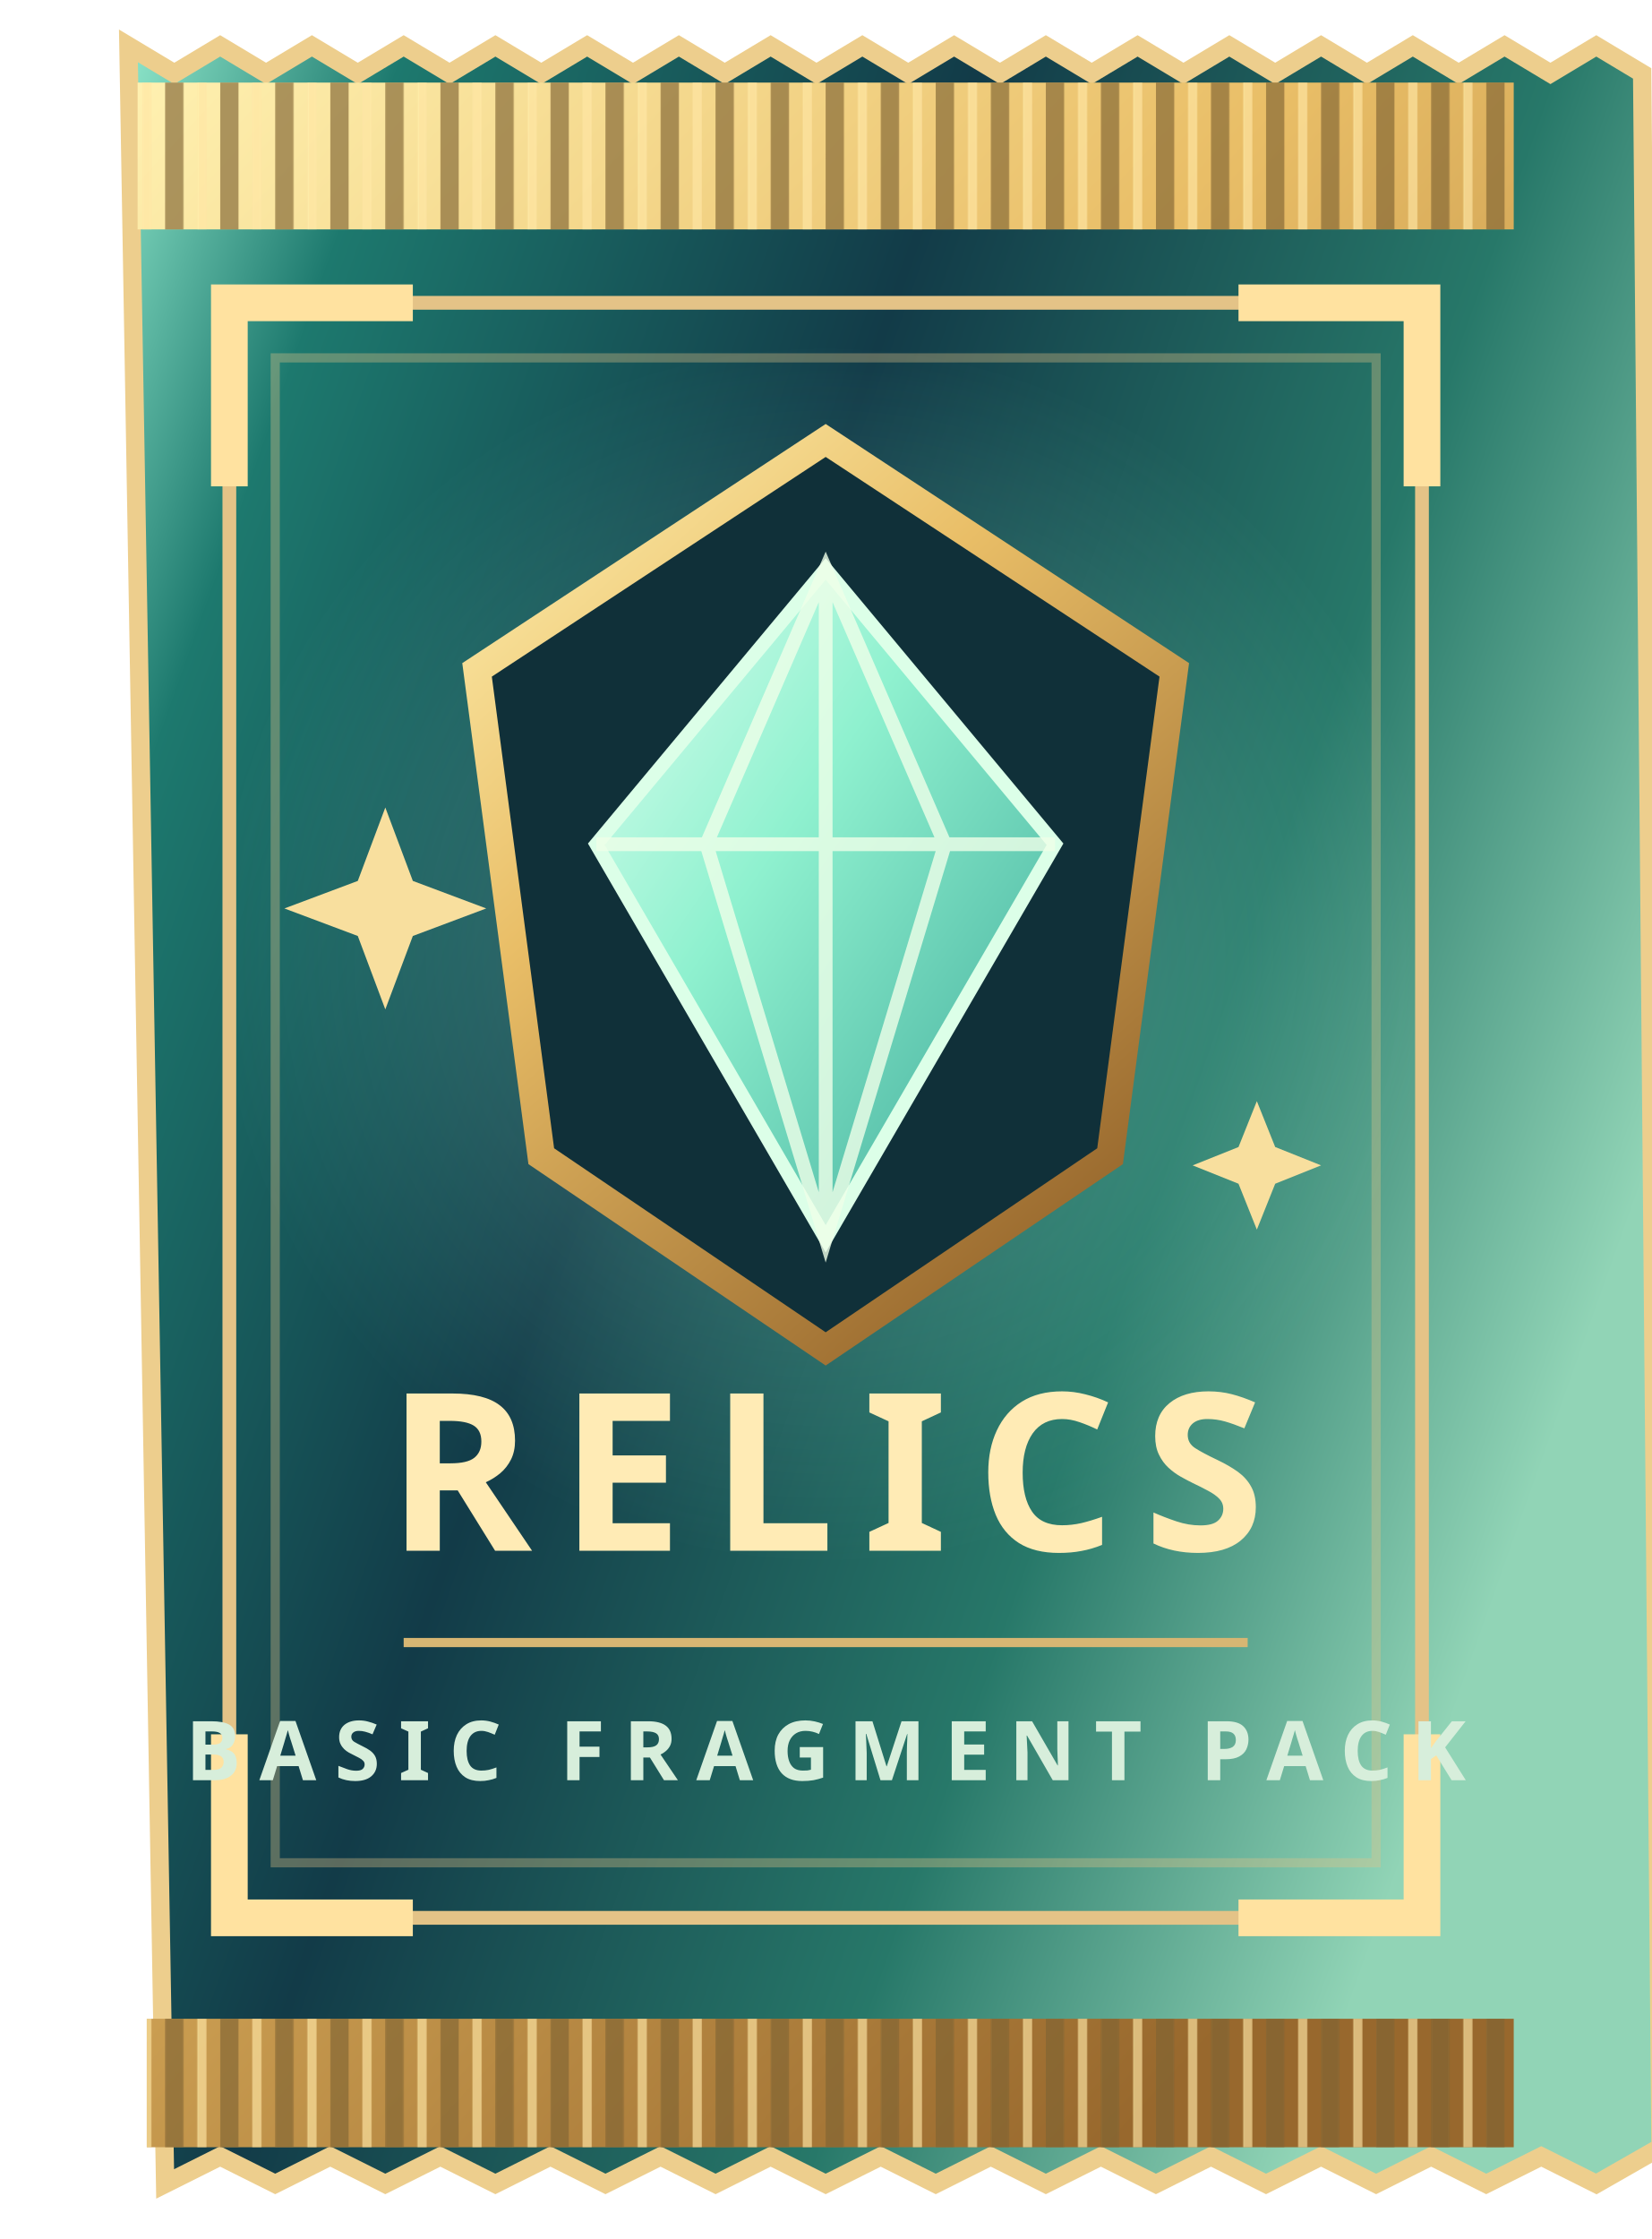
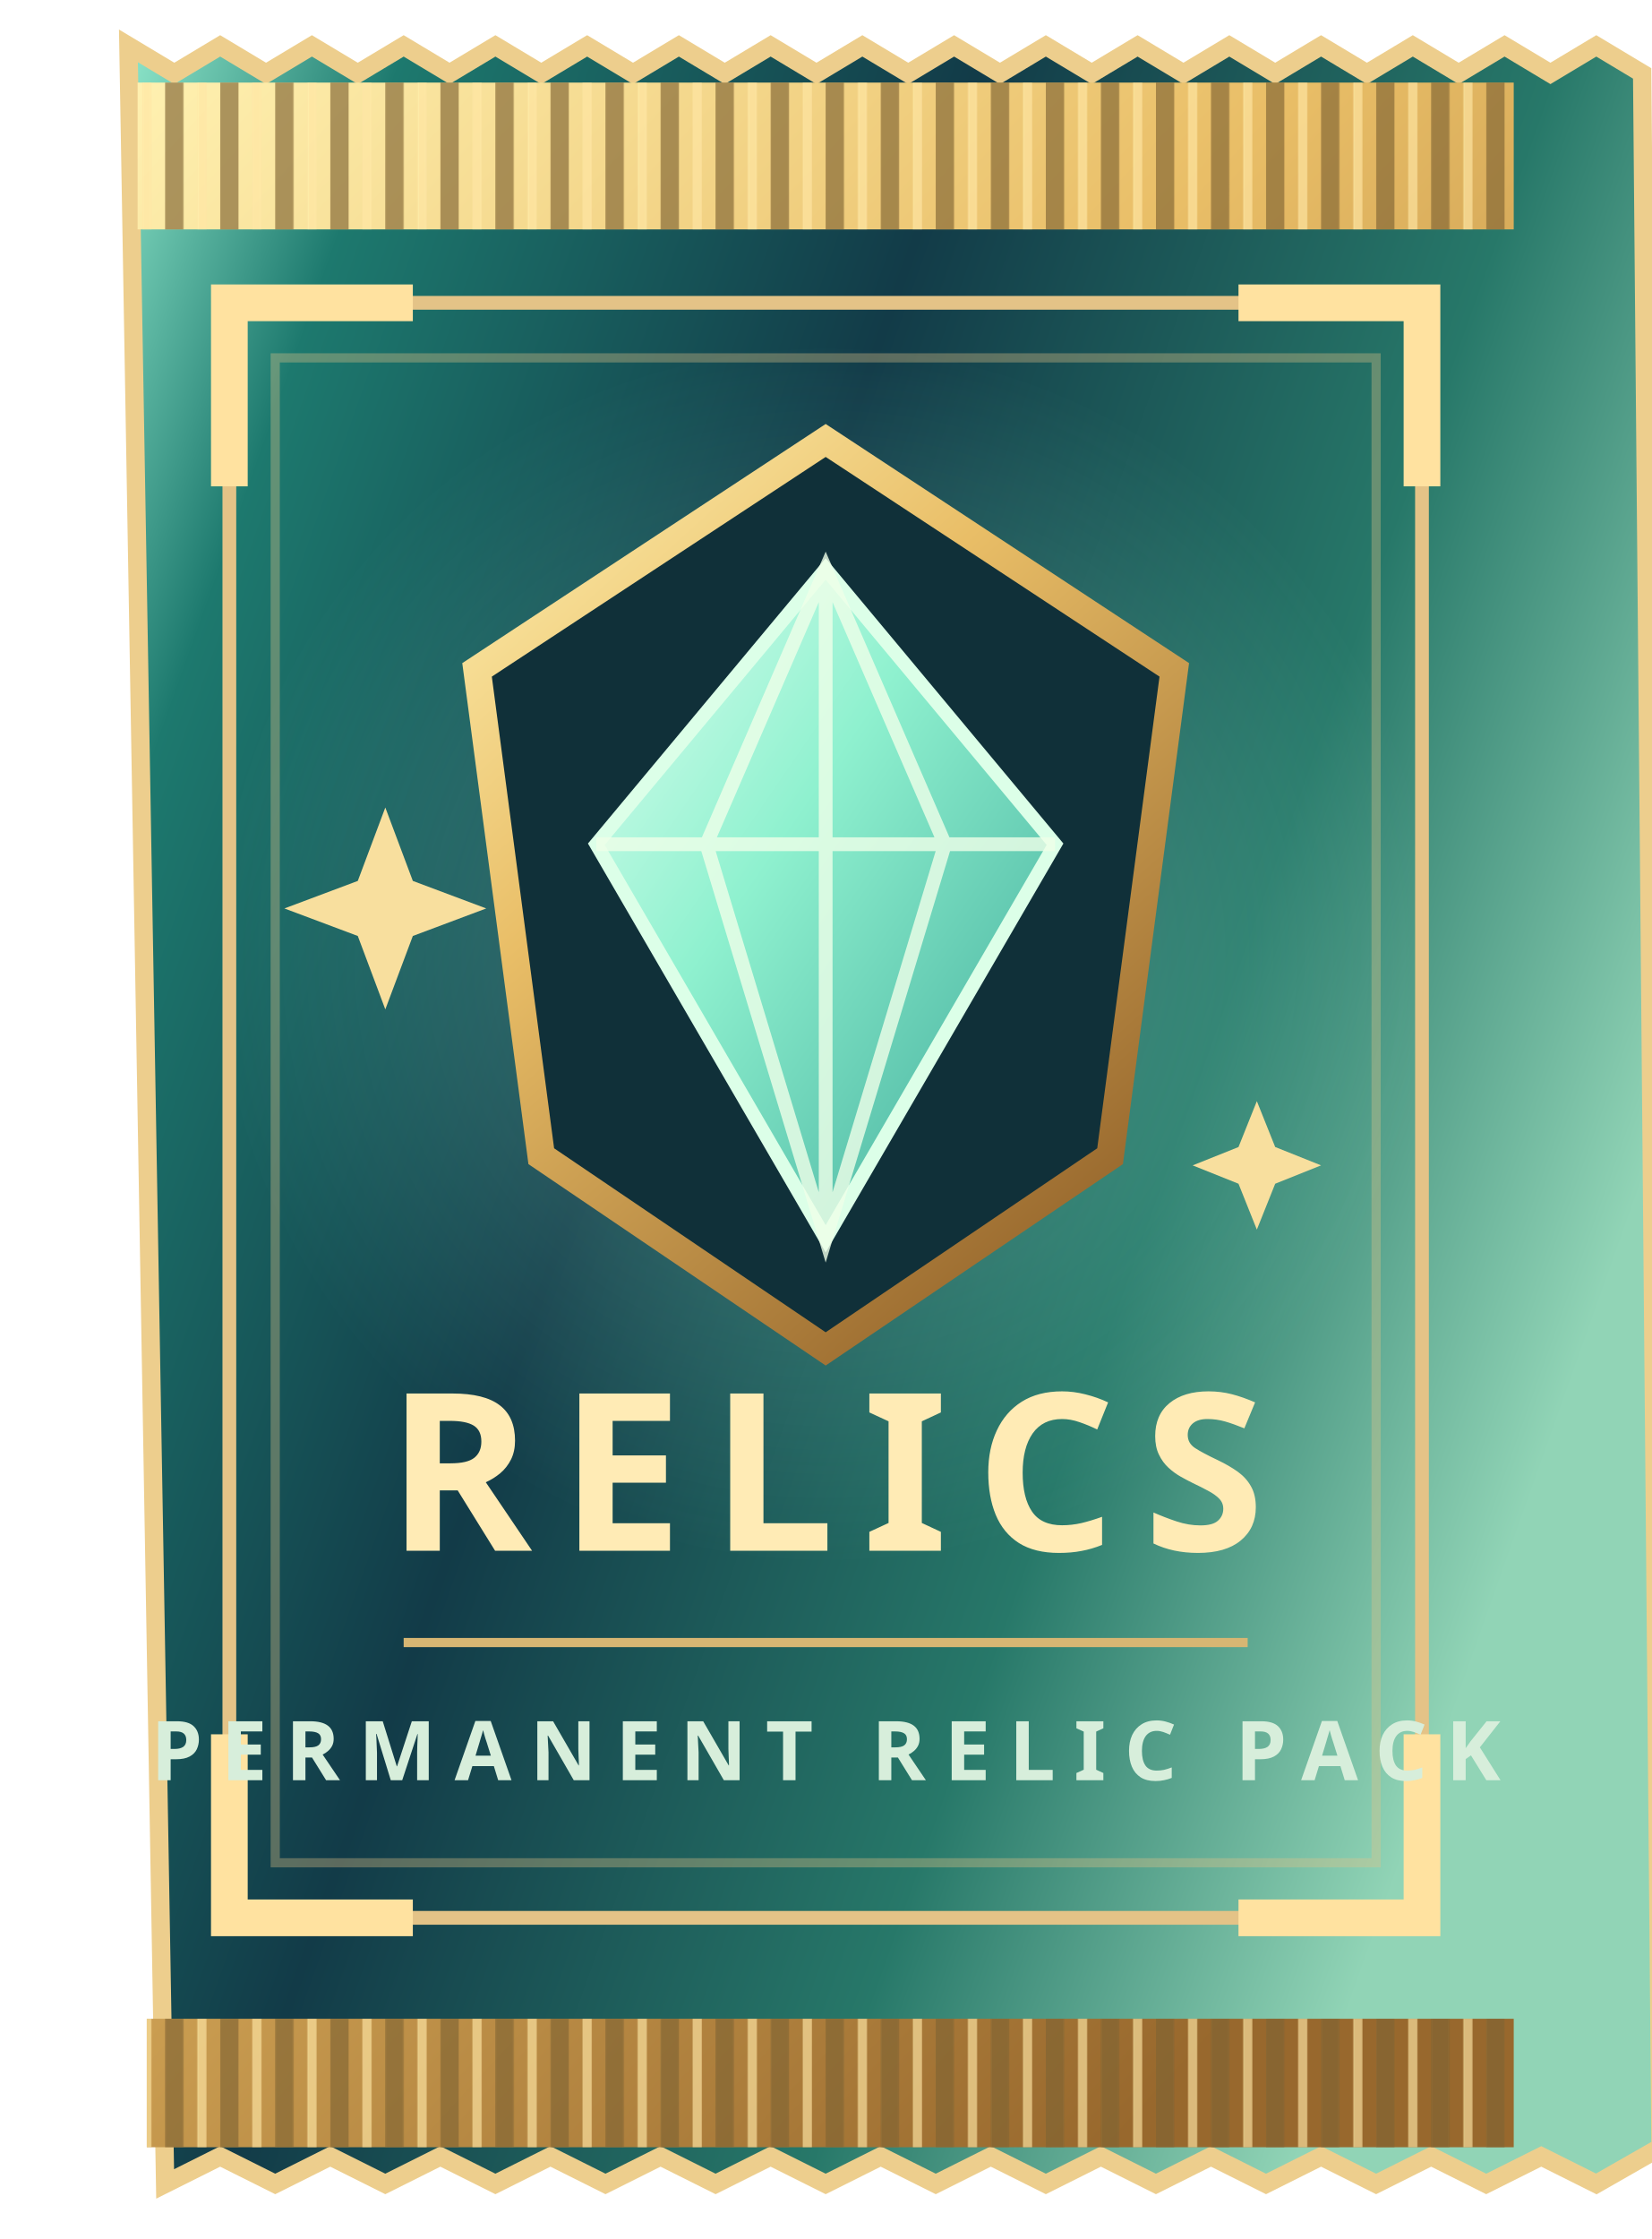
<svg xmlns="http://www.w3.org/2000/svg" width="180" height="244" viewBox="0 0 180 244">
  <defs>
    <linearGradient id="foil" x2="1" y2=".5">
      <stop stop-color="#93ebce" />
      <stop offset=".15" stop-color="#1d796e" />
      <stop offset=".45" stop-color="#123b48" />
      <stop offset=".75" stop-color="#277869" />
      <stop offset="1" stop-color="#91d4b6" />
    </linearGradient>
    <linearGradient id="gold" x2=".7" y2="1">
      <stop stop-color="#fff1b1" />
      <stop offset=".4" stop-color="#e9be67" />
      <stop offset="1" stop-color="#98682d" />
    </linearGradient>
    <linearGradient id="gem" x2="1" y2="1">
      <stop stop-color="#dffff0" />
      <stop offset=".4" stop-color="#8ff1cf" />
      <stop offset="1" stop-color="#3ba697" />
    </linearGradient>
    <pattern id="seam" width="6" height="12" patternUnits="userSpaceOnUse">
      <path d="M1 0v12" stroke="#806433" stroke-width="2" />
      <path d="M4 0v12" stroke="#ffe6a5" />
    </pattern>
    <radialGradient id="glow">
      <stop stop-color="#b0ffe1" stop-opacity=".3" />
      <stop offset="1" stop-color="#a5ffe3" stop-opacity="0" />
    </radialGradient>
  </defs>
  <path d="m14 5 5 3 5-3 5 3 5-3 5 3 5-3 5 3 5-3 5 3 5-3 5 3 5-3 5 3 5-3 5 3 5-3 5 3 5-3 5 3 5-3 5 3 5-3 5 3 5-3 5 3 5-3 5 3 5-3 5 3 5-3 5 3 5-3 5 3 2 226-7 4-6-3-6 3-6-3-6 3-6-3-6 3-6-3-6 3-6-3-6 3-6-3-6 3-6-3-6 3-6-3-6 3-6-3-6 3-6-3-6 3-6-3-6 3-6-3-6 3-6-3-6 3Z" fill="url(#foil)" stroke="#edce8d" stroke-width="2" />
  <path d="M15 9h150v16H15Zm1 211h149v14H16Z" fill="url(#gold)" />
  <path d="M15 9h150v16H15Zm1 211h149v14H16Z" fill="url(#seam)" opacity=".65" />
  <path d="M25 33h130v176H25Z" fill="none" stroke="#e4c387" stroke-width="1.5" />
  <path d="M30 39h120v164H30Z" fill="none" stroke="#e4c387" stroke-opacity=".35" />
  <path d="M25 53V33h20m90 0h20v20m0 136v20h-20M45 209H25v-20" fill="none" stroke="#ffe2a0" stroke-width="4" />
  <circle cx="90" cy="104" r="66" fill="url(#glow)" />
  <path d="m90 48 38 25-7 53-31 21-31-21-7-53Z" fill="#103039" stroke="url(#gold)" stroke-width="3" />
  <path d="m90 62 25 30-25 43-25-43Z" fill="url(#gem)" stroke="#dcffe8" stroke-width="1.5" />
  <path d="M90 62v73M65 92h50M90 62 77 92l13 43 13-43Z" fill="none" stroke="#efffe9" stroke-width="1.5" opacity=".8" />
  <path d="m42 88 3 8 8 3-8 3-3 8-3-8-8-3 8-3Zm95 32 2 5 5 2-5 2-2 5-2-5-5-2 5-2Z" fill="#f8df9e" />
  <text x="90" y="169" text-anchor="middle" fill="#ffebb5" font-family="Trebuchet MS,sans-serif" font-size="24" font-weight="bold" letter-spacing="3">RELICS</text>
  <path d="M44 179h92" stroke="#d7b673" />
-   <text x="90" y="194" text-anchor="middle" fill="#d7eedb" font-family="Trebuchet MS,sans-serif" font-size="9" font-weight="bold" letter-spacing="2">BASIC FRAGMENT PACK</text>
+   <text x="90" y="194" text-anchor="middle" fill="#d7eedb" font-family="Trebuchet MS,sans-serif" font-size="9" font-weight="bold" letter-spacing="2">PERMANENT RELIC PACK</text>
</svg>
